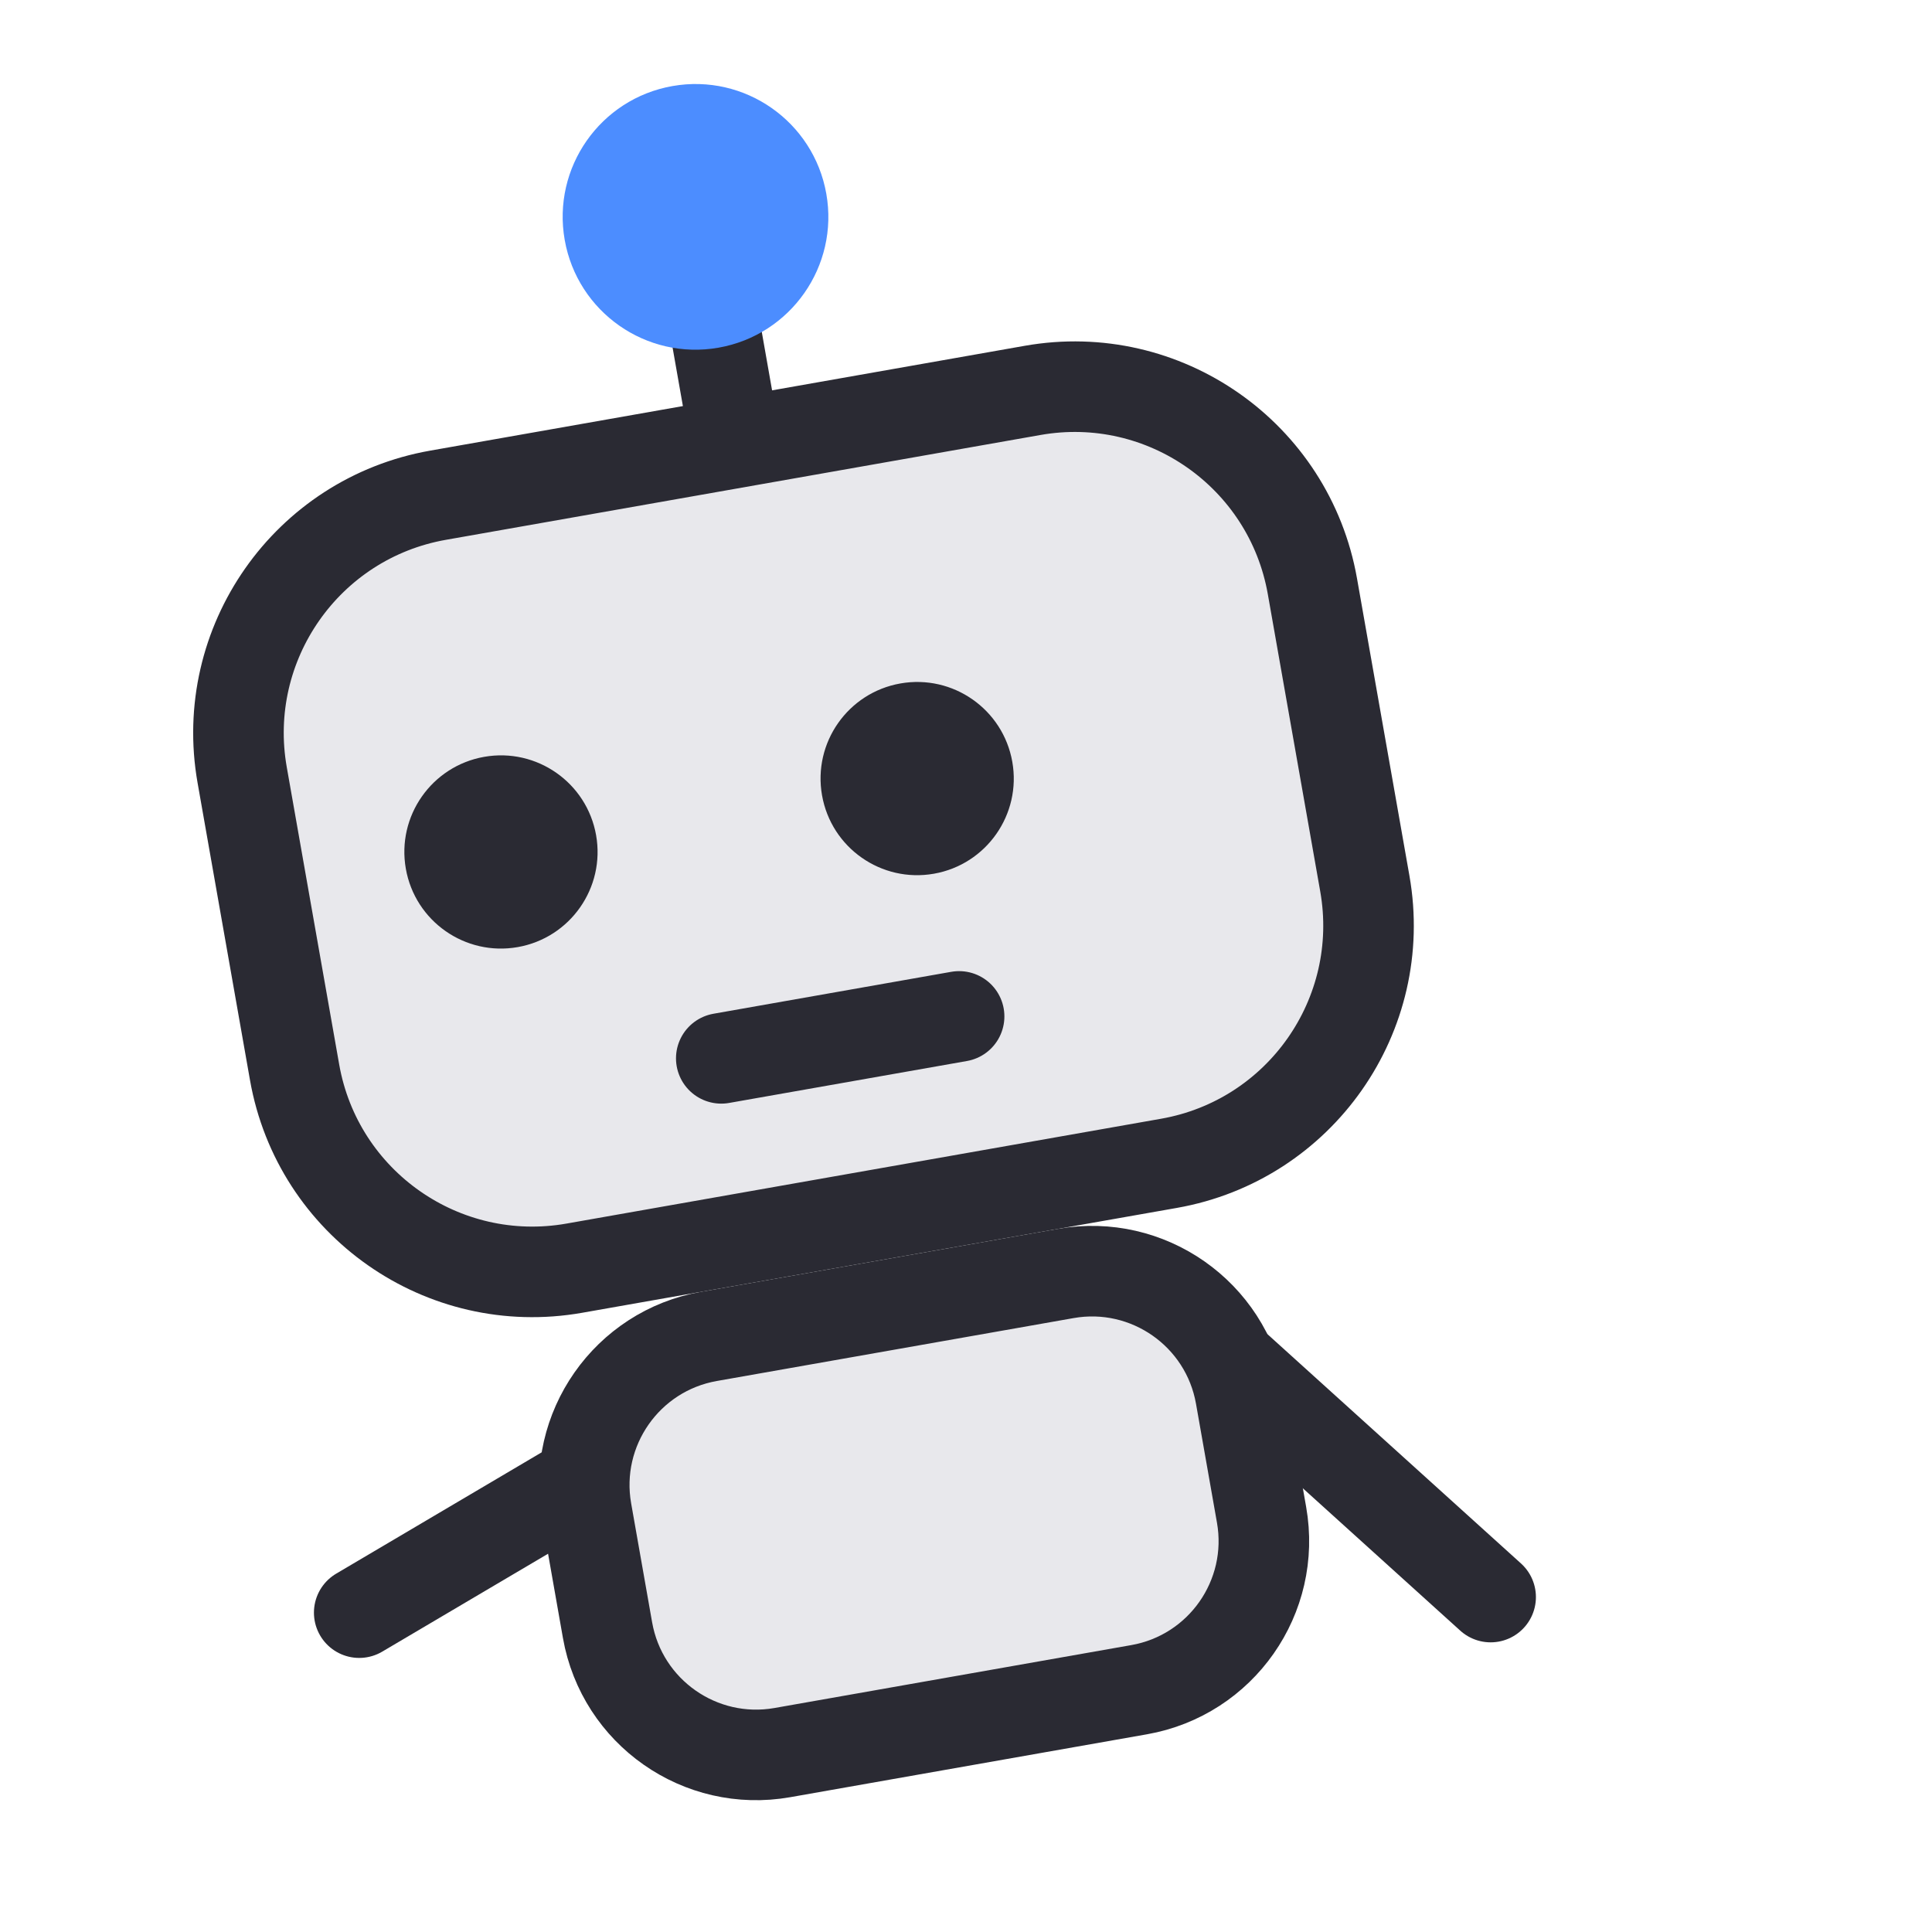
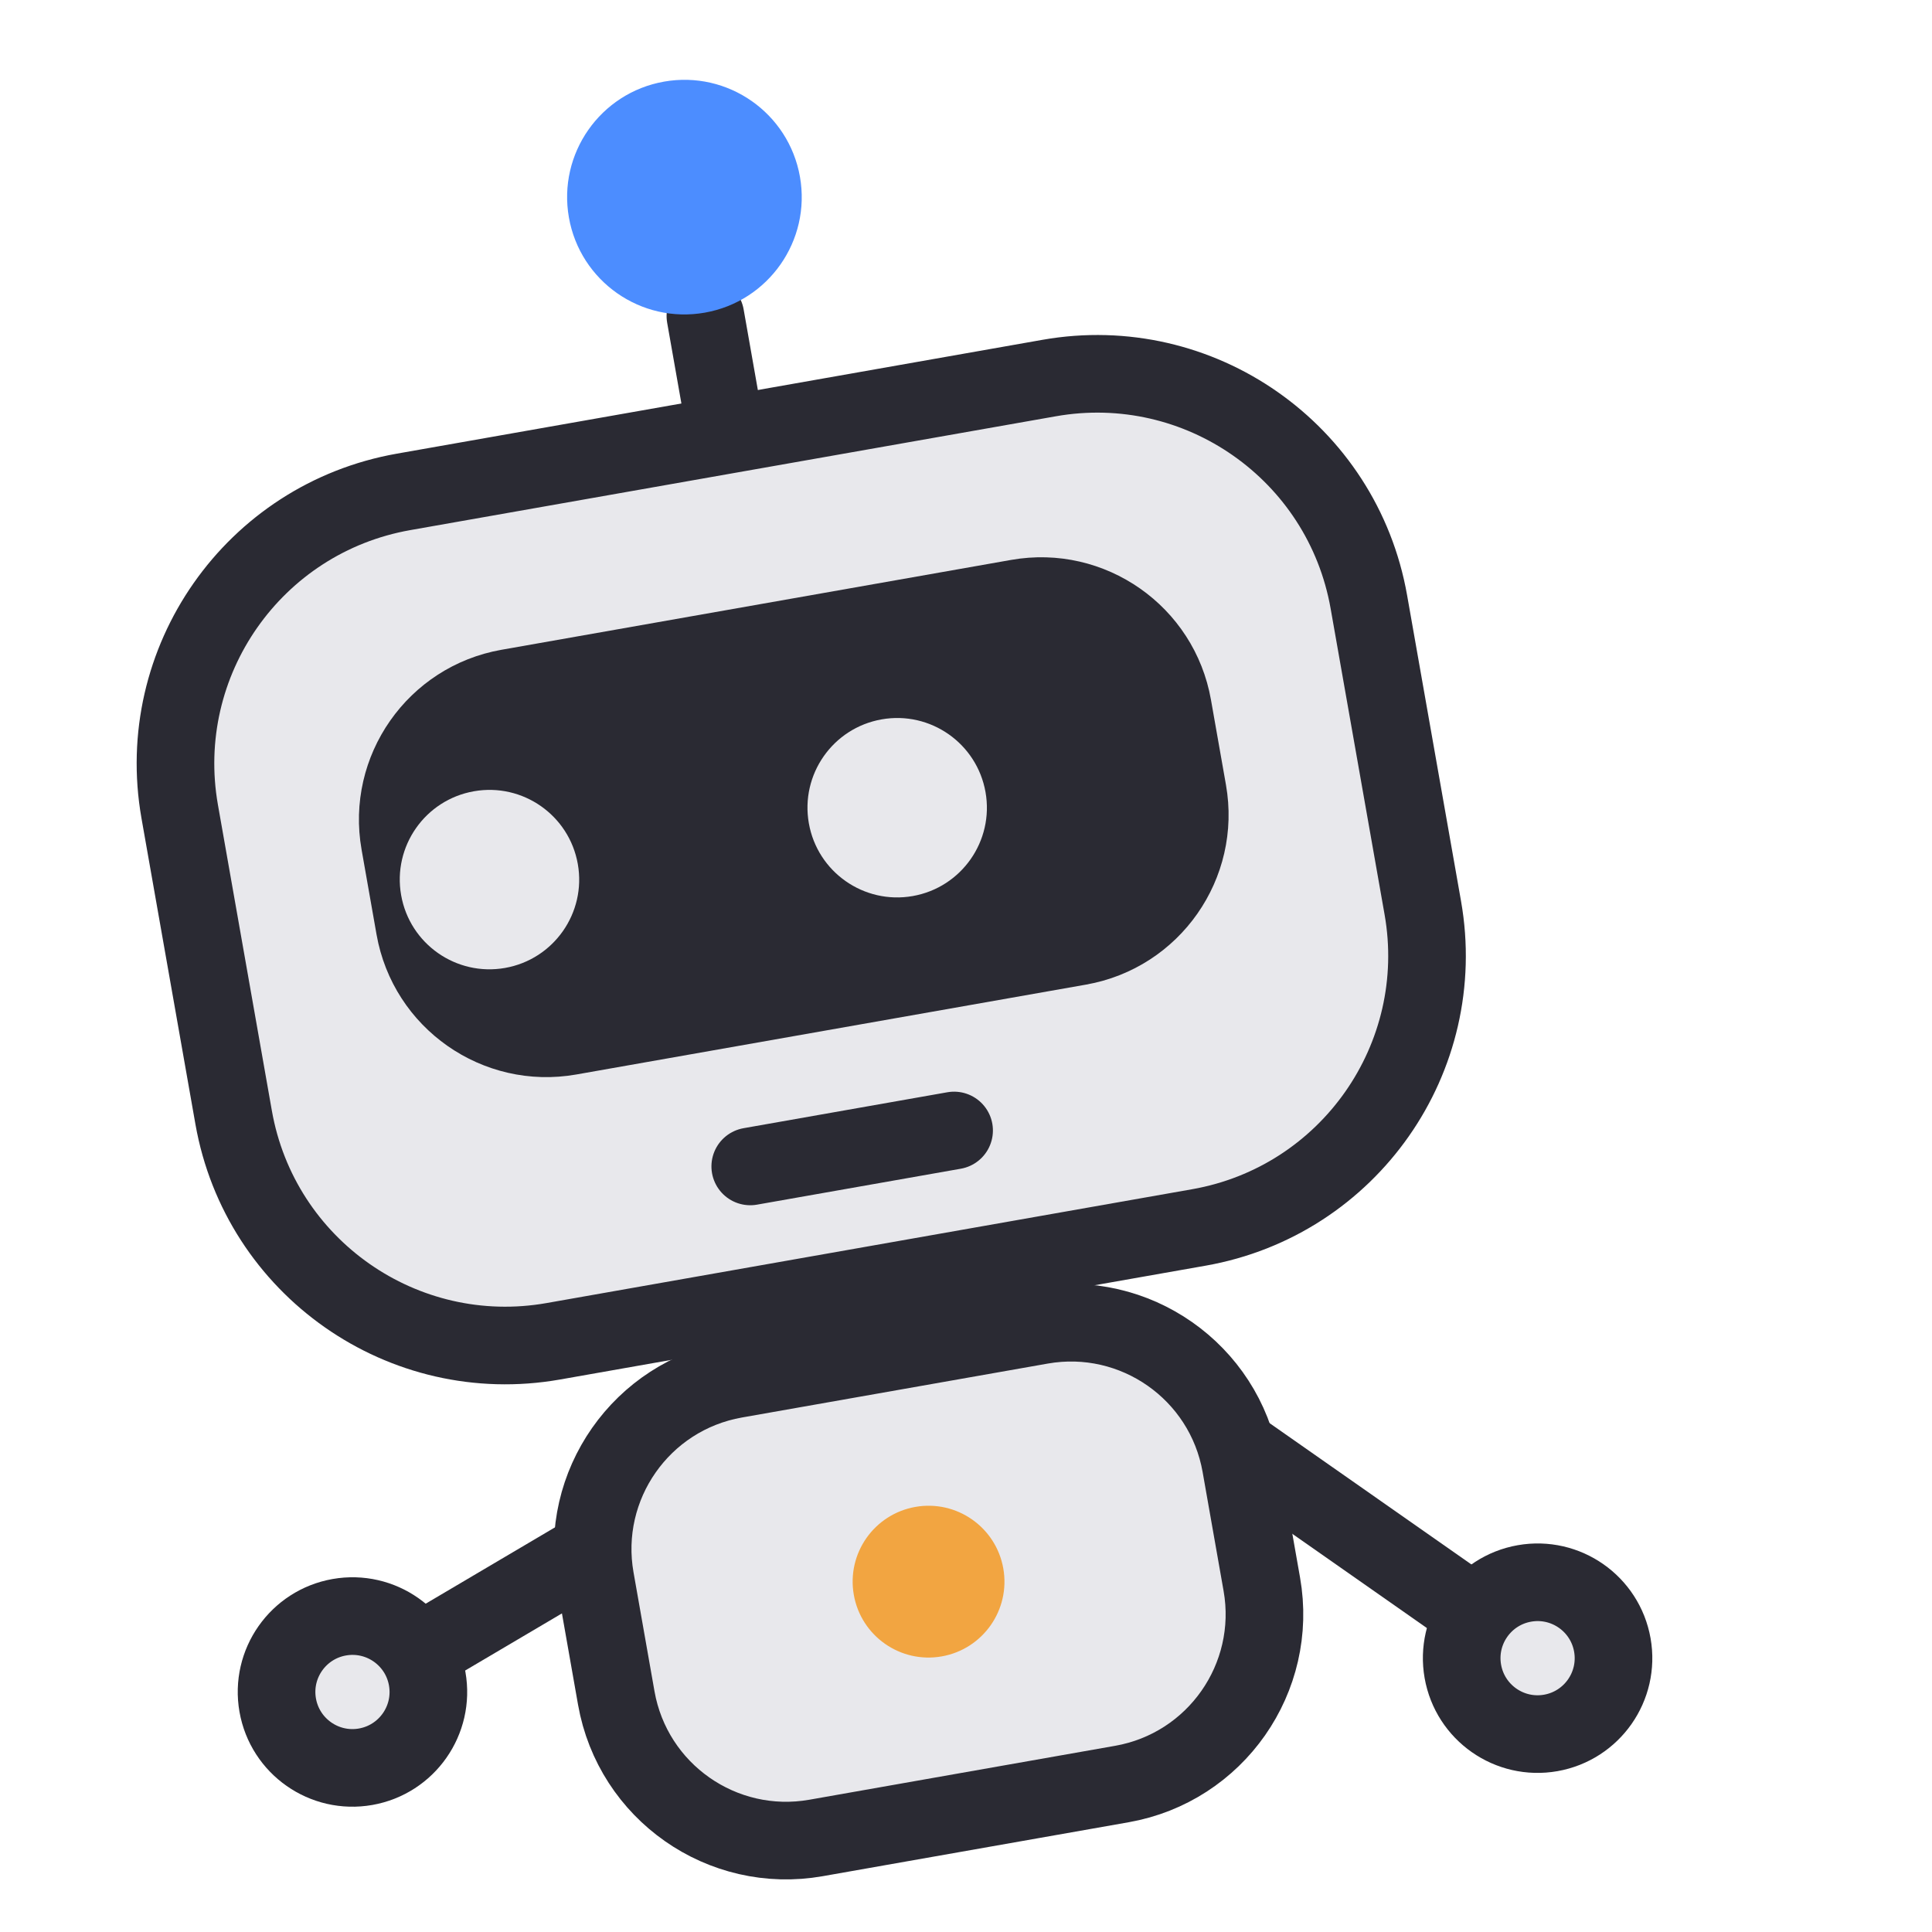
- <svg xmlns="http://www.w3.org/2000/svg" width="32" height="32" viewBox="0 0 32 32">
-   <g stroke="#2a2a33" stroke-width="1.5" stroke-linecap="round" stroke-linejoin="round">
-     <g transform="rotate(-10 16 29)">
-       <line x1="16" y1="5" x2="16" y2="7" />
-       <circle cx="16" cy="3.2" r="2.2" fill="#4c8dff" stroke="none" />
-       <rect x="7" y="7" width="18" height="13" rx="4" fill="#e8e8ec" />
-       <circle cx="11.0" cy="13" r="1.6" fill="#2a2a33" stroke="none" />
-       <circle cx="18.0" cy="13" r="1.6" fill="#2a2a33" stroke="none" />
-       <path d="M14 17h4" fill="none" />
-       <line x1="10.5" y1="23.5" x2="6.5" y2="25" />
-       <line x1="21.5" y1="23.5" x2="25" y2="28" />
-       <rect x="10.5" y="21.5" width="11" height="7" rx="2.5" fill="#e8e8ec" />
+ <svg xmlns="http://www.w3.org/2000/svg" width="56" height="56" viewBox="0 0 56 56">
+   <g stroke="#2a2a33" stroke-width="2.25" stroke-linecap="round" stroke-linejoin="round">
+     <g transform="rotate(-10 28 52)">
+       <line x1="28" y1="8.5" x2="28" y2="12" />
+       <circle cx="28" cy="5" r="3.4" fill="#4c8dff" stroke="none" />
+       <rect x="10.5" y="12" width="35" height="25" rx="8" fill="#e8e8ec" />
+       <rect x="15.5" y="17" width="25" height="12.5" rx="5" fill="#2a2a33" stroke="none" />
+       <circle cx="19" cy="23.5" r="2.6" fill="#e8e8ec" stroke="none" />
+       <circle cx="31" cy="23.5" r="2.6" fill="#e8e8ec" stroke="none" />
+       <path d="M25 33h6" fill="none" />
+       <line x1="19" y1="43" x2="11" y2="46" />
+       <circle cx="11" cy="46" r="2.2" fill="#e8e8ec" />
+       <line x1="37" y1="43" x2="45" y2="51" />
+       <circle cx="45" cy="51" r="2.2" fill="#e8e8ec" />
+       <rect x="18.5" y="39" width="19" height="13.5" rx="5" fill="#e8e8ec" />
+       <circle cx="28" cy="45.75" r="2.2" fill="#f2a541" stroke="none" />
    </g>
  </g>
</svg>
